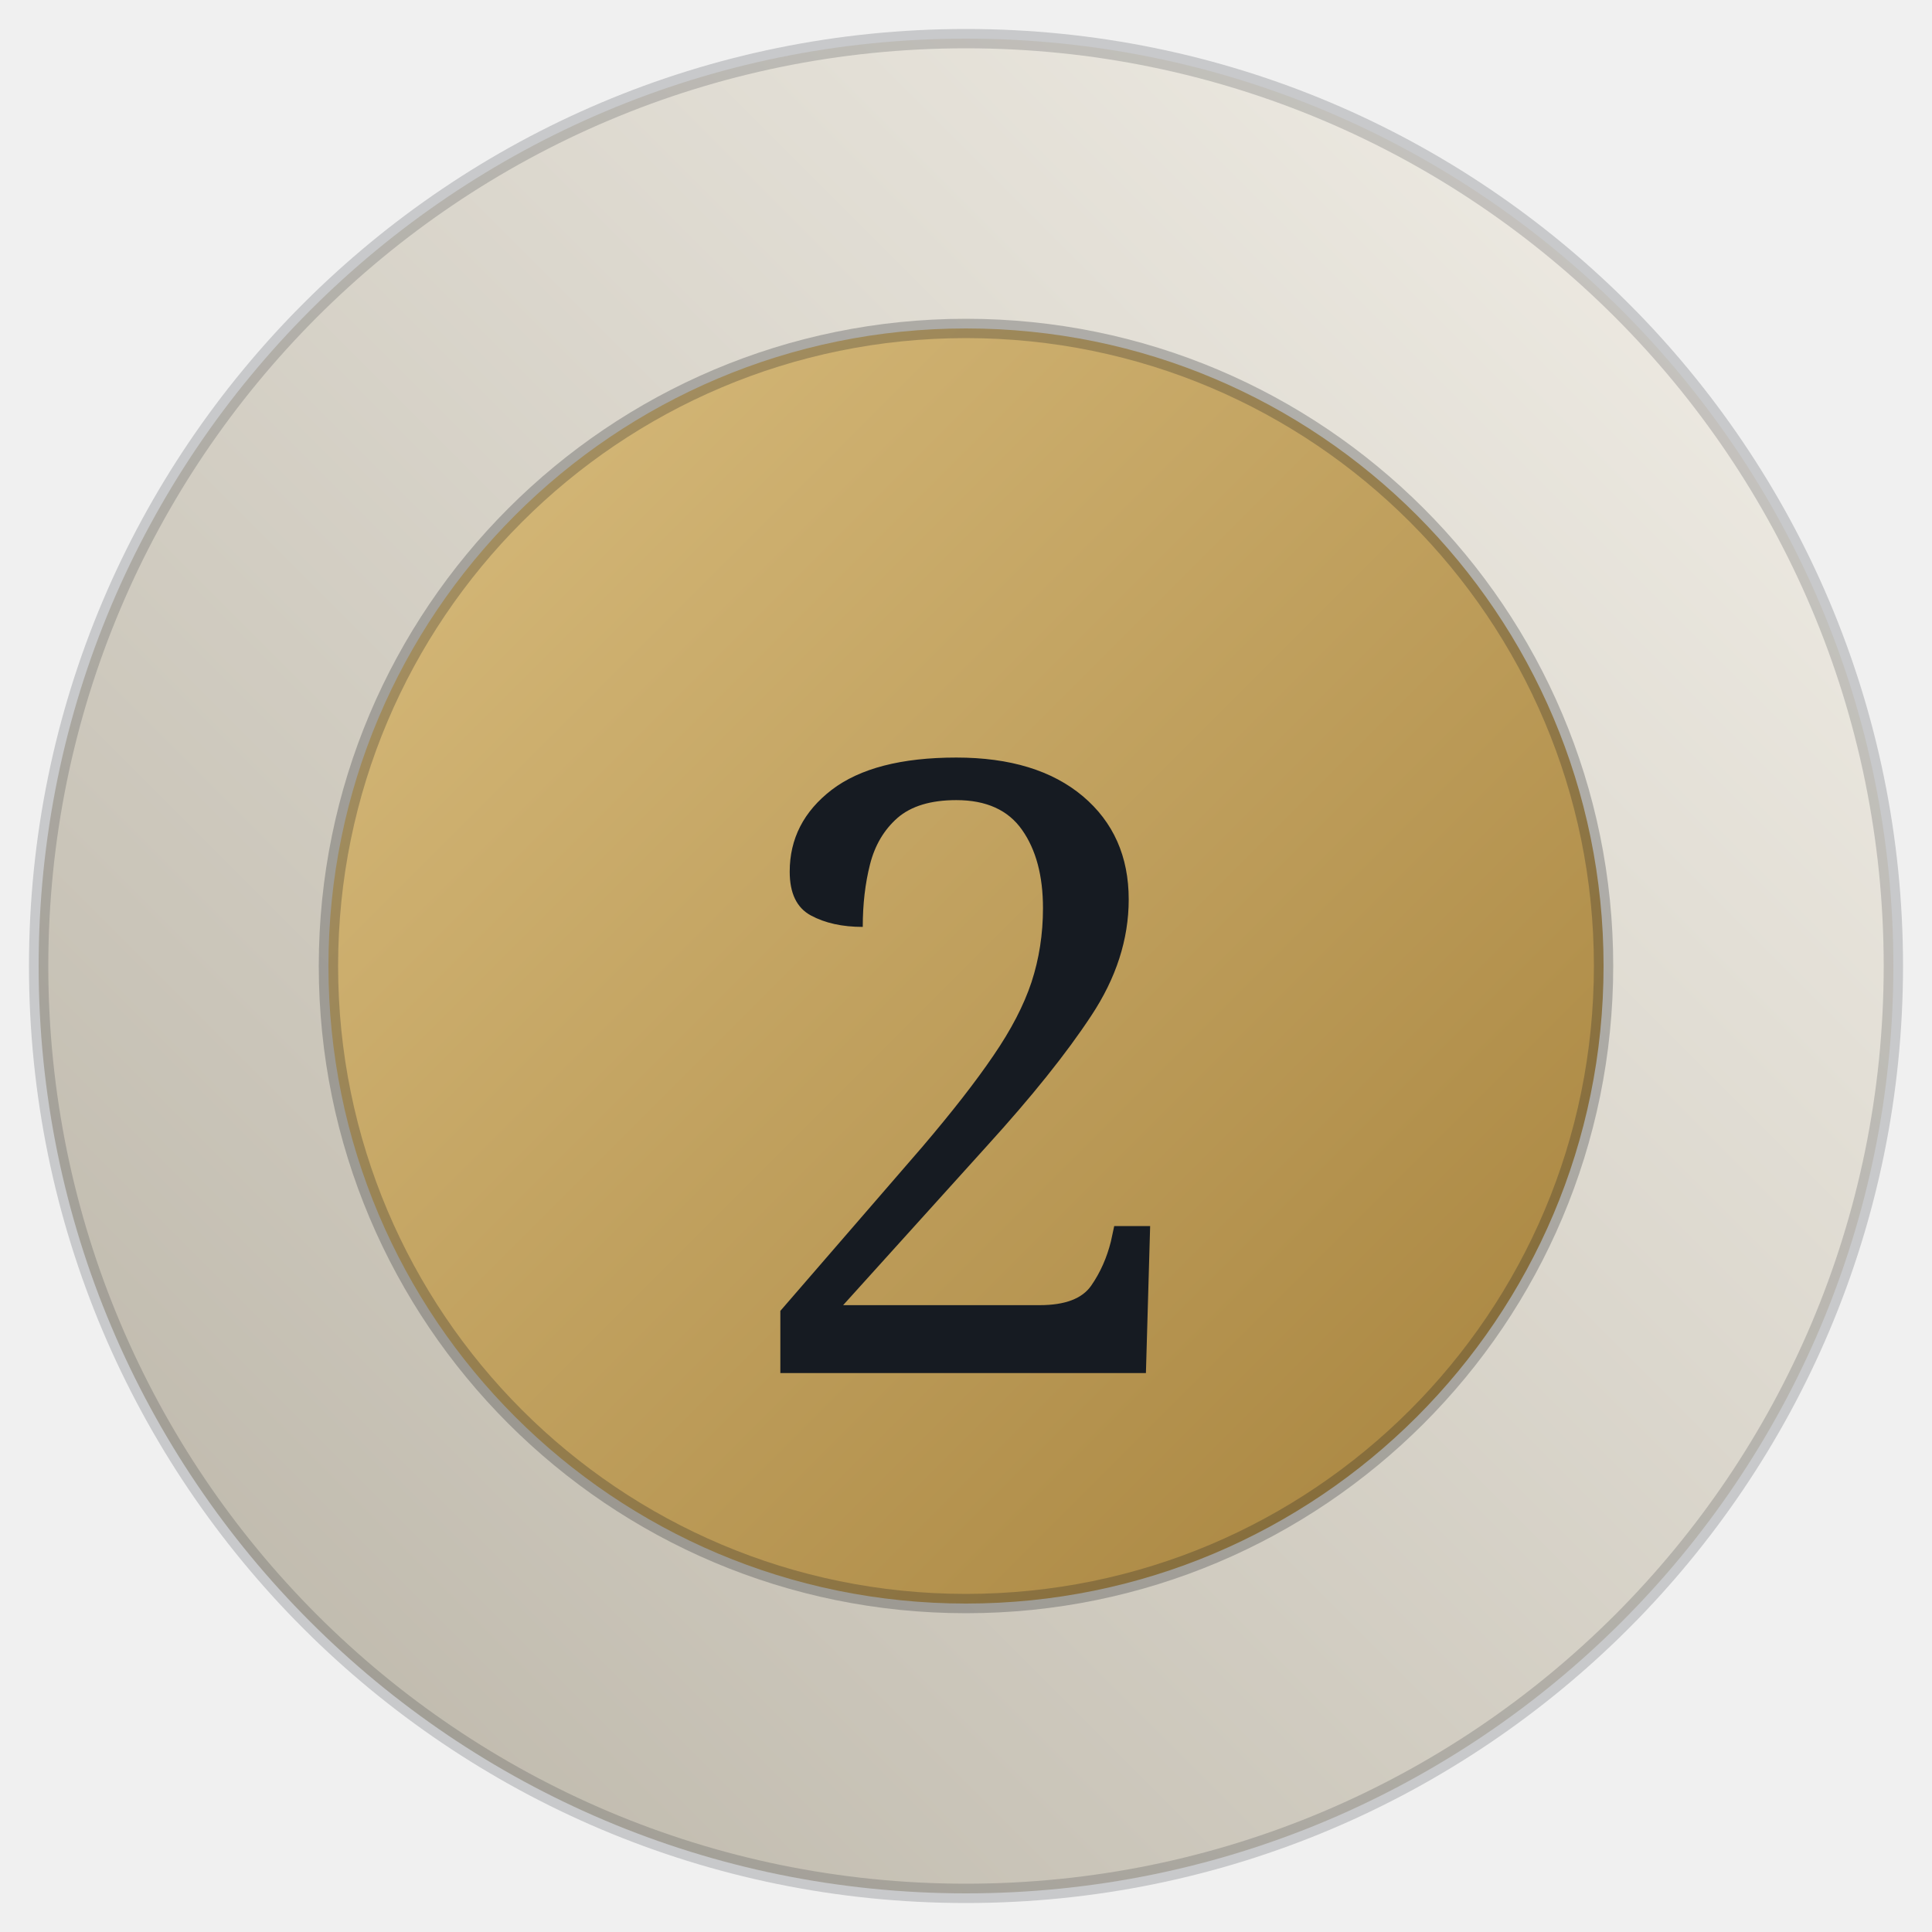
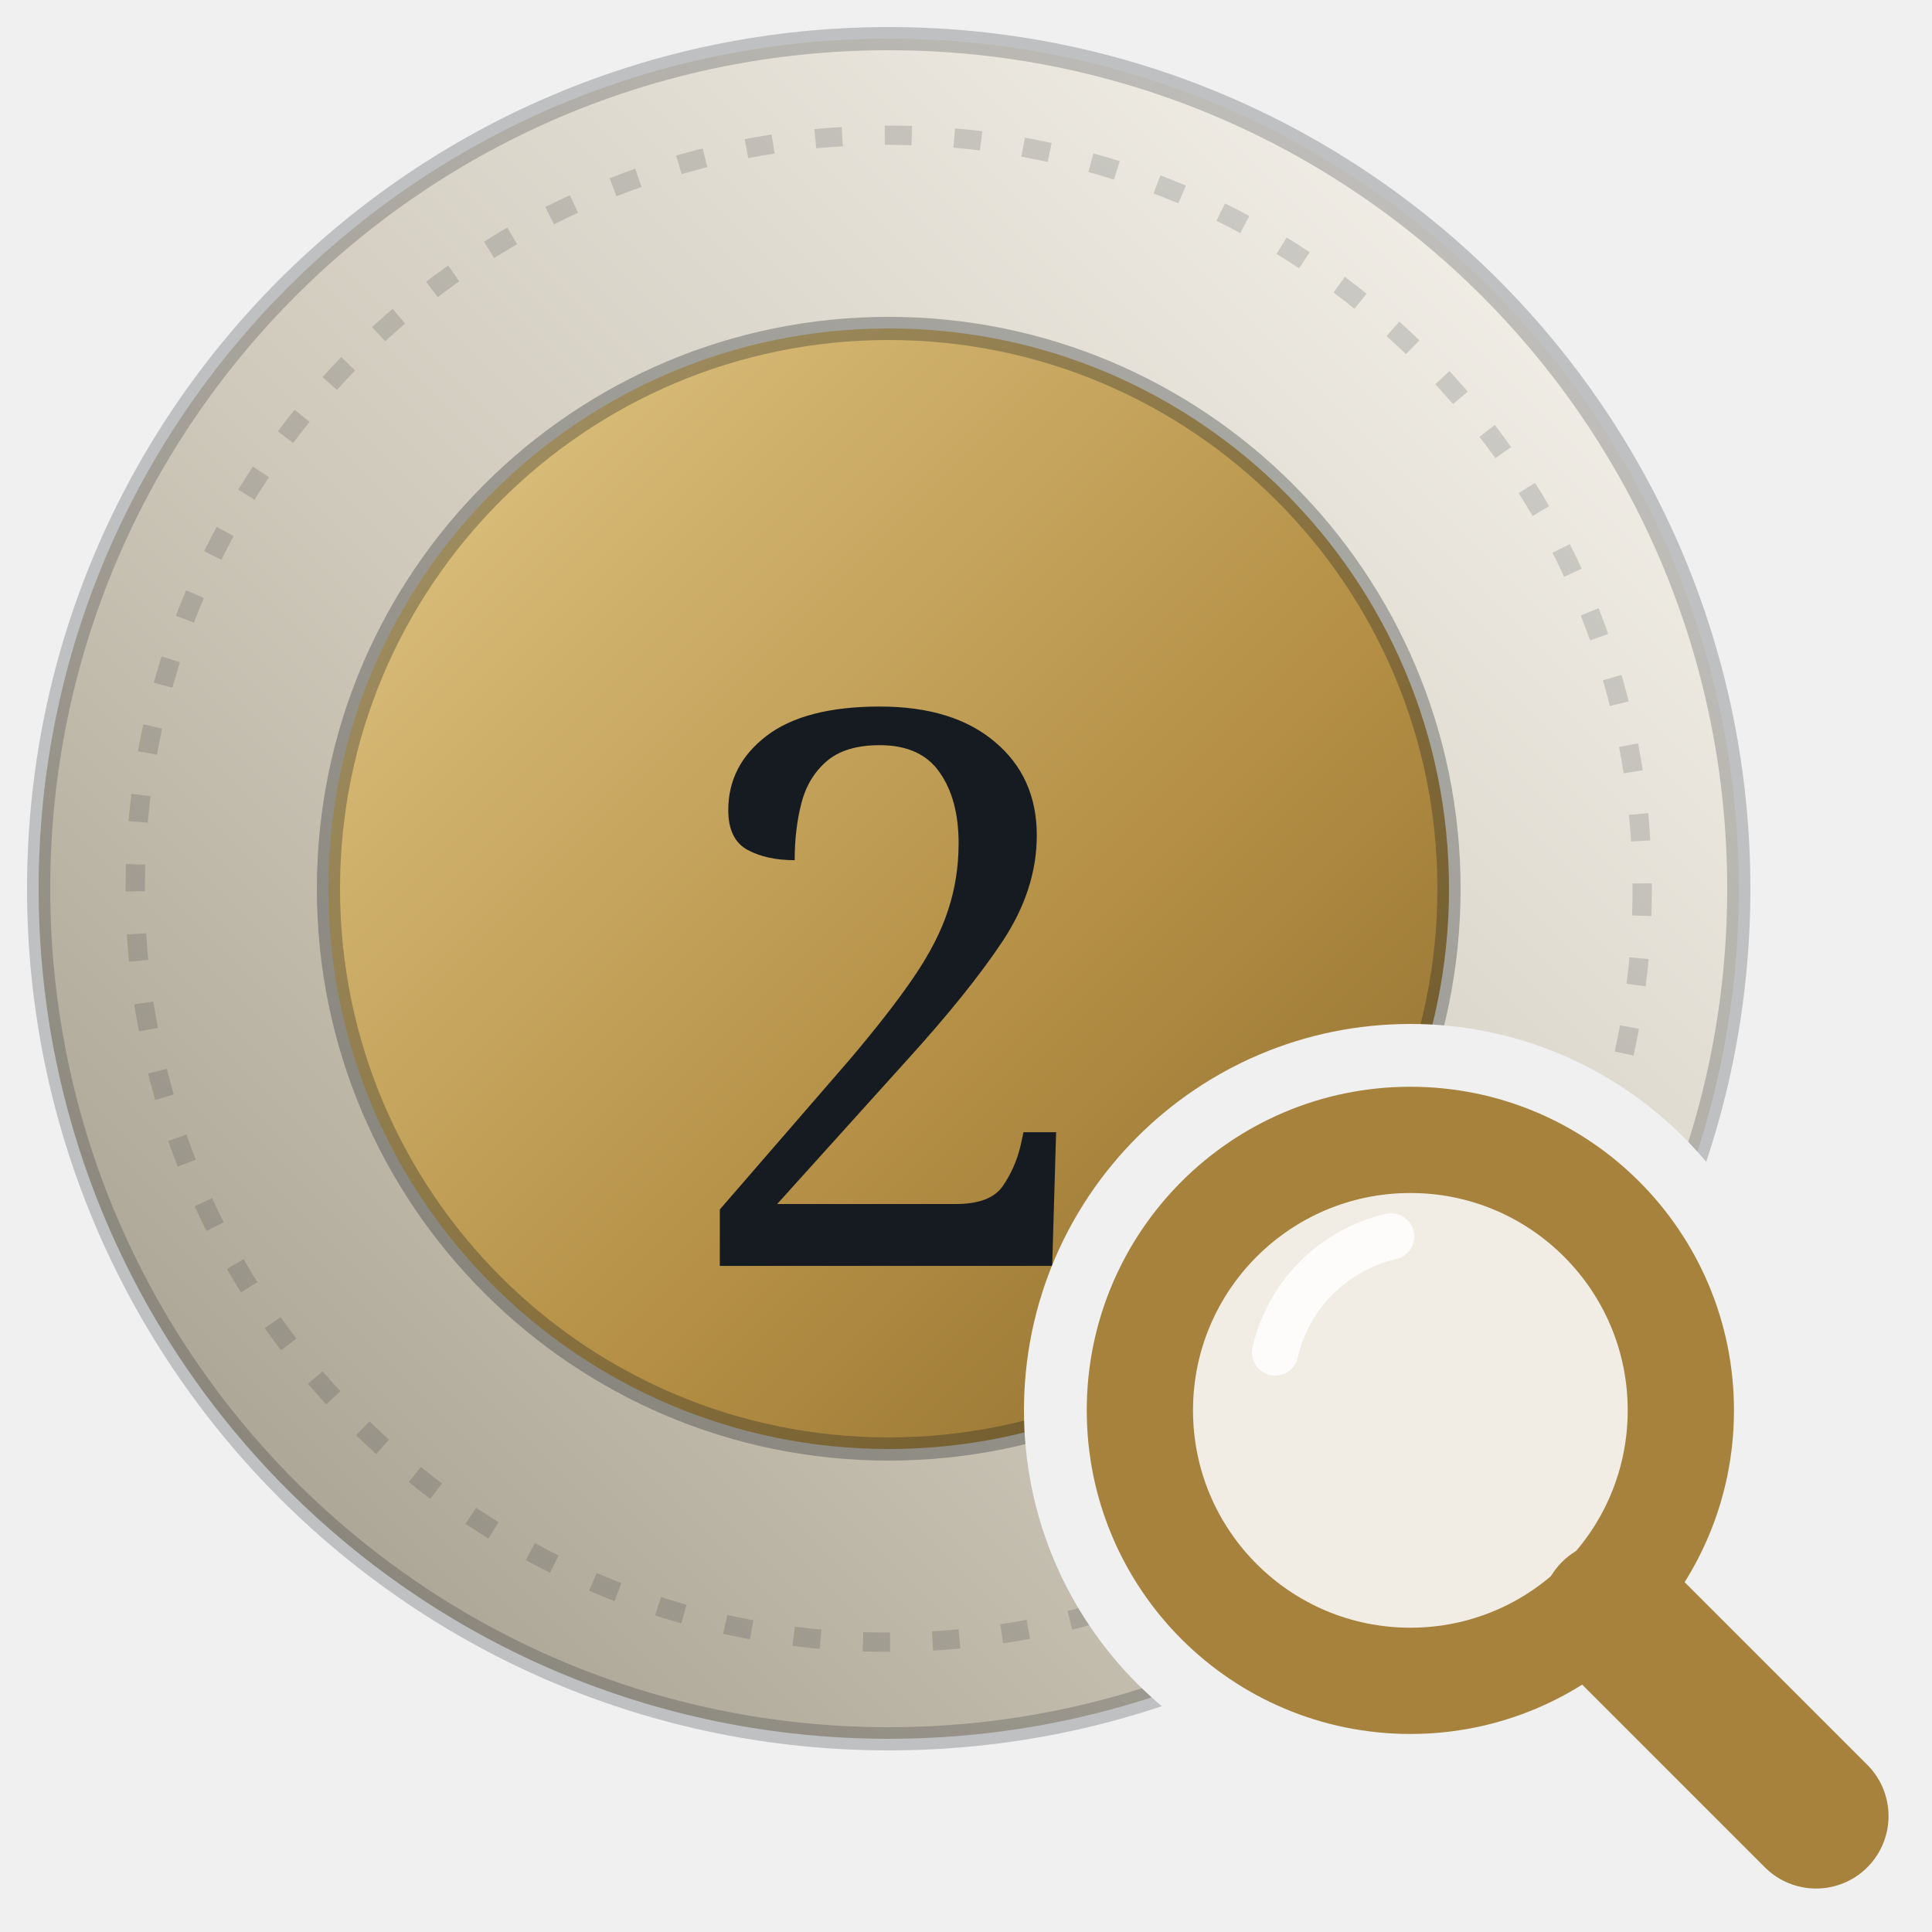
- <svg xmlns="http://www.w3.org/2000/svg" viewBox="0 0 100 100">
+ <svg xmlns="http://www.w3.org/2000/svg" viewBox="0 0 100 100" role="img" aria-label="EuroRare">
  <defs>
+     <linearGradient id="s" x1="1" y1="0" x2="0" y2="1">
+       <stop offset="0" stop-color="#fbf9f4" />
+       <stop offset=".55" stop-color="#cfc9bb" />
+       <stop offset="1" stop-color="#9d9786" />
+     </linearGradient>
    <linearGradient id="g" x1="0" y1="0" x2="1" y2="1">
-       <stop offset="0" stop-color="#d9bd7e" />
-       <stop offset="1" stop-color="#a6823c" />
+       <stop offset="0" stop-color="#e3c987" />
+       <stop offset=".6" stop-color="#b48f45" />
+       <stop offset="1" stop-color="#8a6a2b" />
    </linearGradient>
-     <linearGradient id="s" x1="1" y1="0" x2="0" y2="1">
-       <stop offset="0" stop-color="#f4f1ea" />
-       <stop offset="1" stop-color="#b9b3a5" />
-     </linearGradient>
+     <mask id="m">
+       <rect width="100" height="100" fill="#fff" />
+       <circle cx="73" cy="73" r="20" fill="#000" />
+     </mask>
  </defs>
-   <circle cx="50" cy="50" r="48" fill="url(#s)" />
-   <circle cx="50" cy="50" r="48" fill="none" stroke="#161b22" stroke-opacity=".18" />
-   <circle cx="50" cy="50" r="33" fill="url(#g)" />
-   <circle cx="50" cy="50" r="33" fill="none" stroke="#161b22" stroke-opacity=".25" />
-   <path d="M50 4a46 46 0 0 1 0 0" />
-   <text x="50" y="54" fill="#161b22" text-anchor="middle" dominant-baseline="central" font-family="Newsreader, Georgia, serif" font-size="44" font-weight="500">2</text>
+   <g mask="url(#m)">
+     <circle cx="46" cy="46" r="44" fill="url(#s)" />
+     <circle cx="46" cy="46" r="44" fill="none" stroke="#161b22" stroke-opacity=".22" stroke-width="1.2" />
+     <circle cx="46" cy="46" r="39" fill="none" stroke="#161b22" stroke-opacity=".16" stroke-width="1" stroke-dasharray="1.4 2.2" />
+     <circle cx="46" cy="46" r="29" fill="url(#g)" />
+     <circle cx="46" cy="46" r="29" fill="none" stroke="#161b22" stroke-opacity=".3" stroke-width="1.2" />
+     <text x="46" y="50" fill="#161b22" text-anchor="middle" dominant-baseline="central" font-family="Newsreader, Georgia, serif" font-size="40" font-weight="500">2</text>
+   </g>
+   <circle cx="73" cy="73" r="14" fill="#f4e9cf" fill-opacity=".35" stroke="#a6823c" stroke-width="5.5" />
+   <path d="M83.5 83.5 94 94" stroke="#a6823c" stroke-width="7.5" stroke-linecap="round" />
+   <path d="M66 70a8 8 0 0 1 6-6" fill="none" stroke="#fff" stroke-width="2.4" stroke-linecap="round" stroke-opacity=".85" />
</svg>
